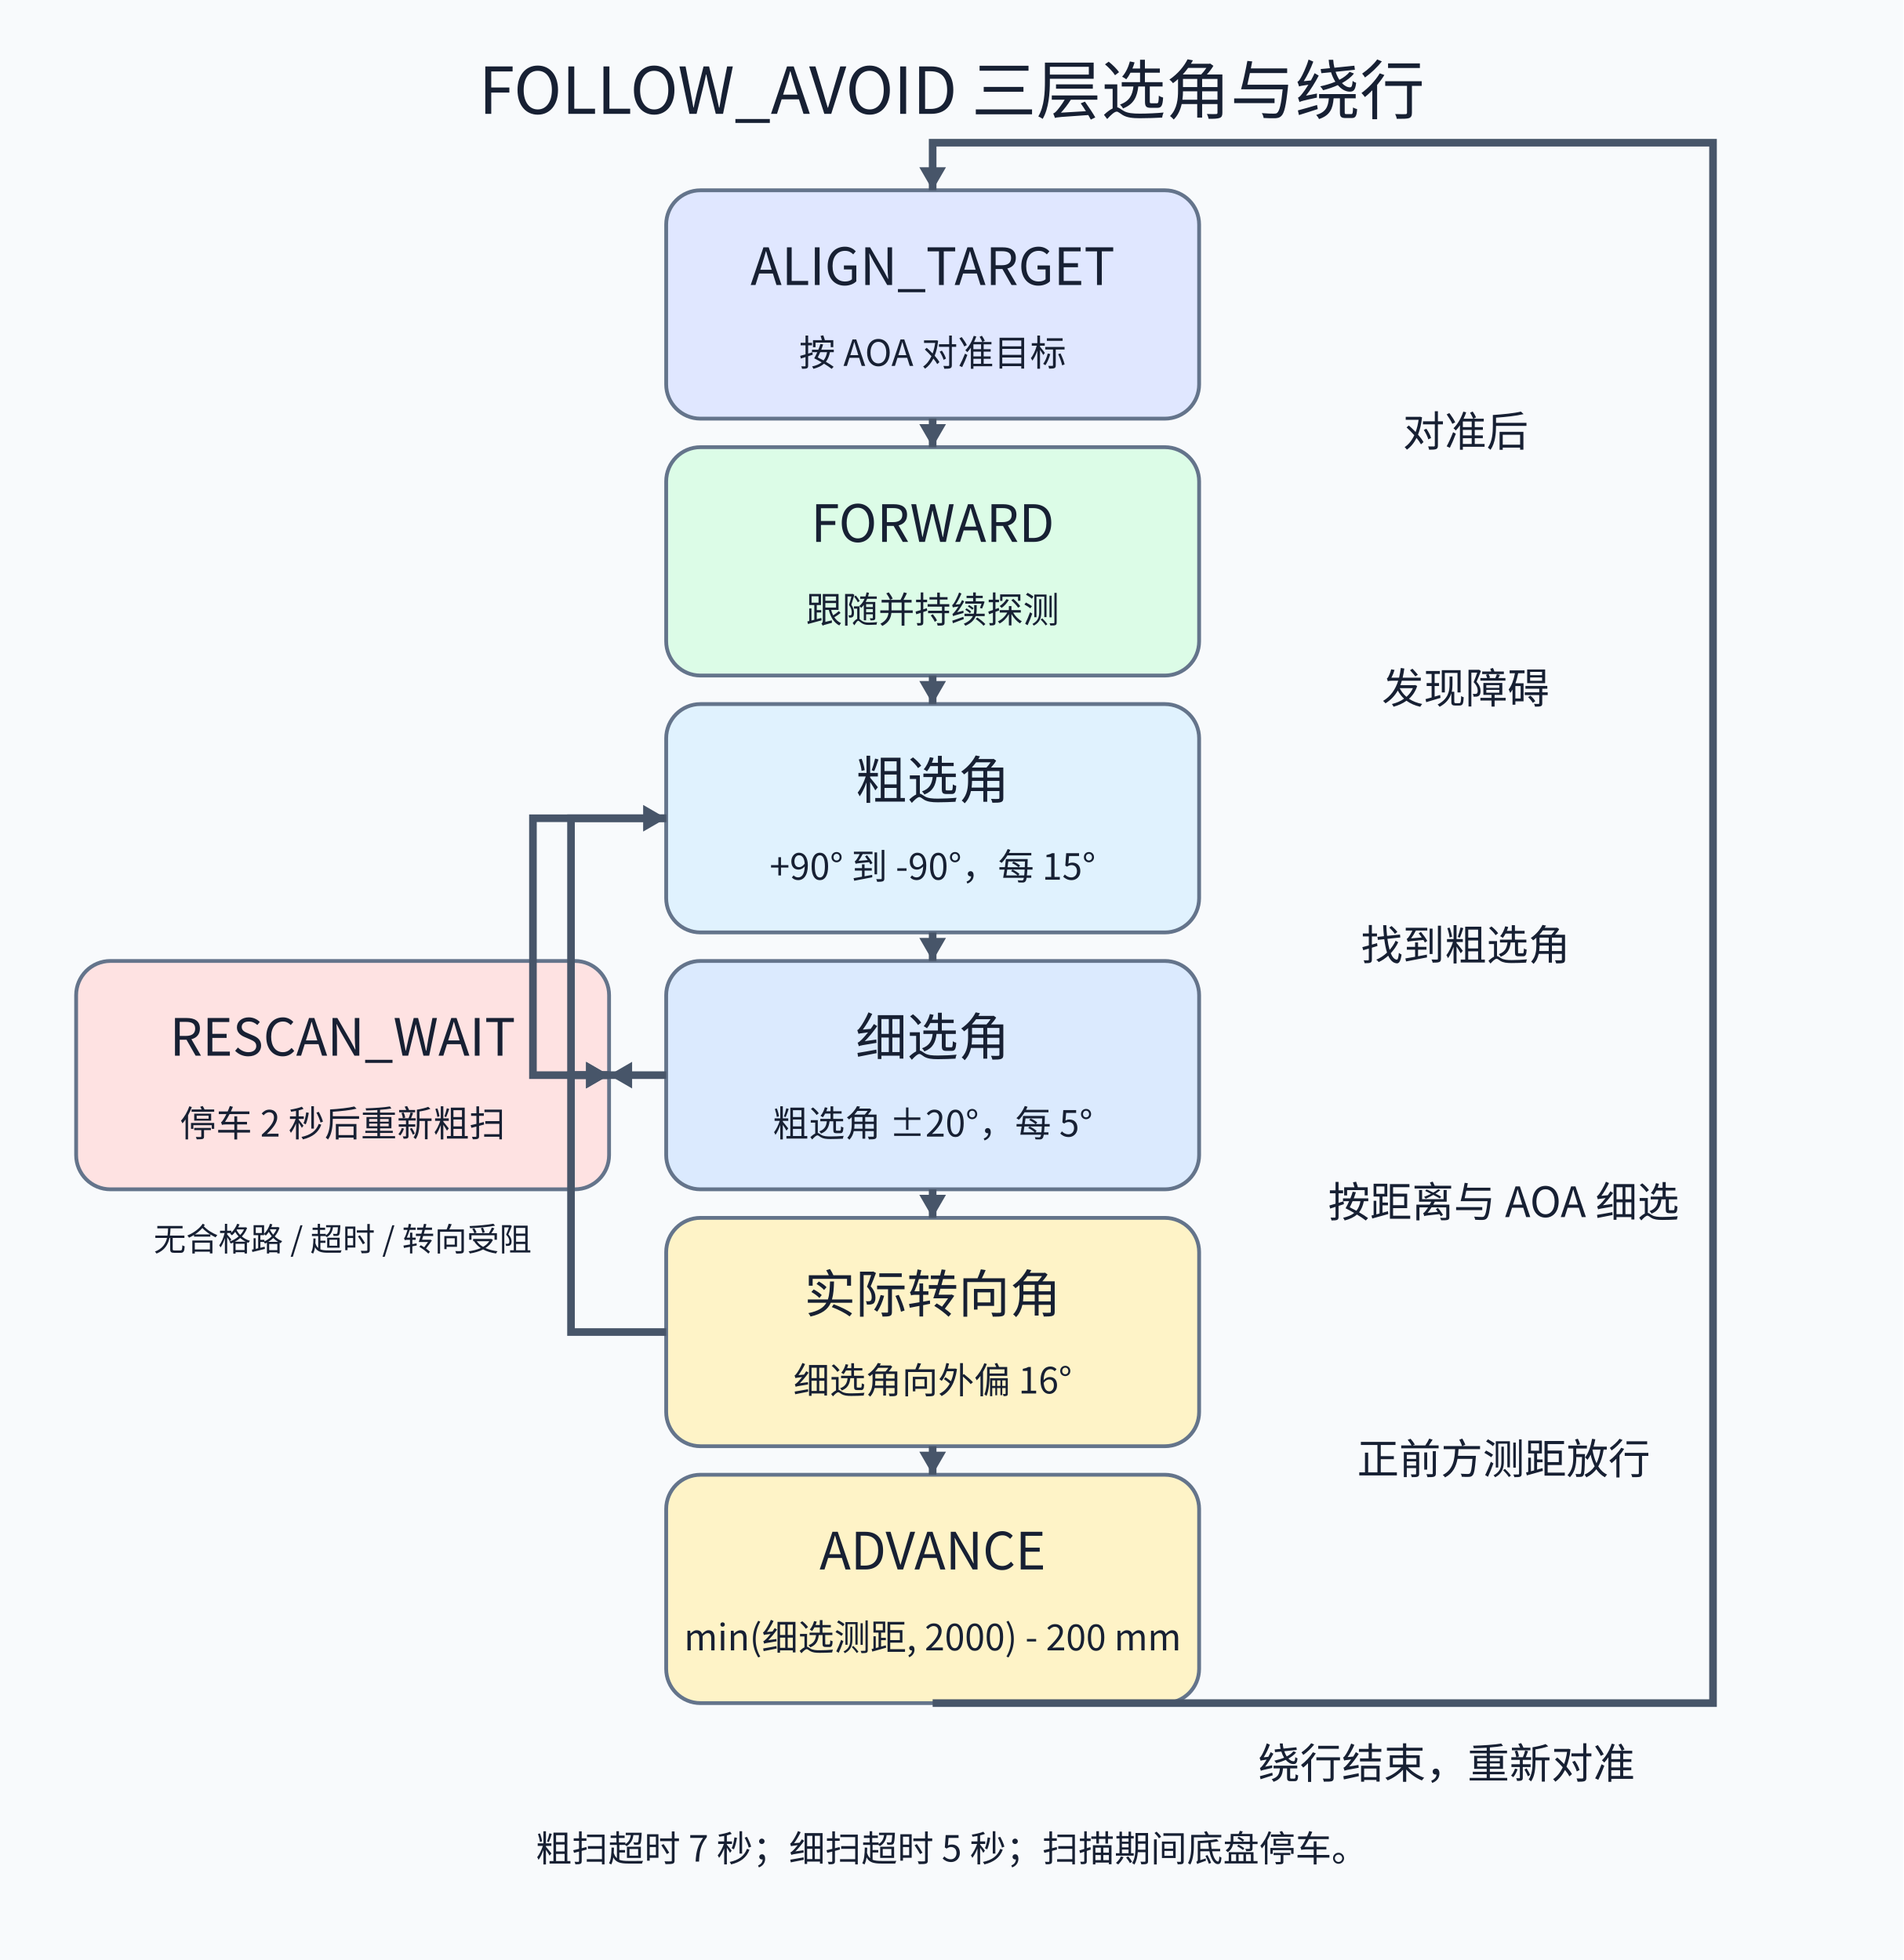
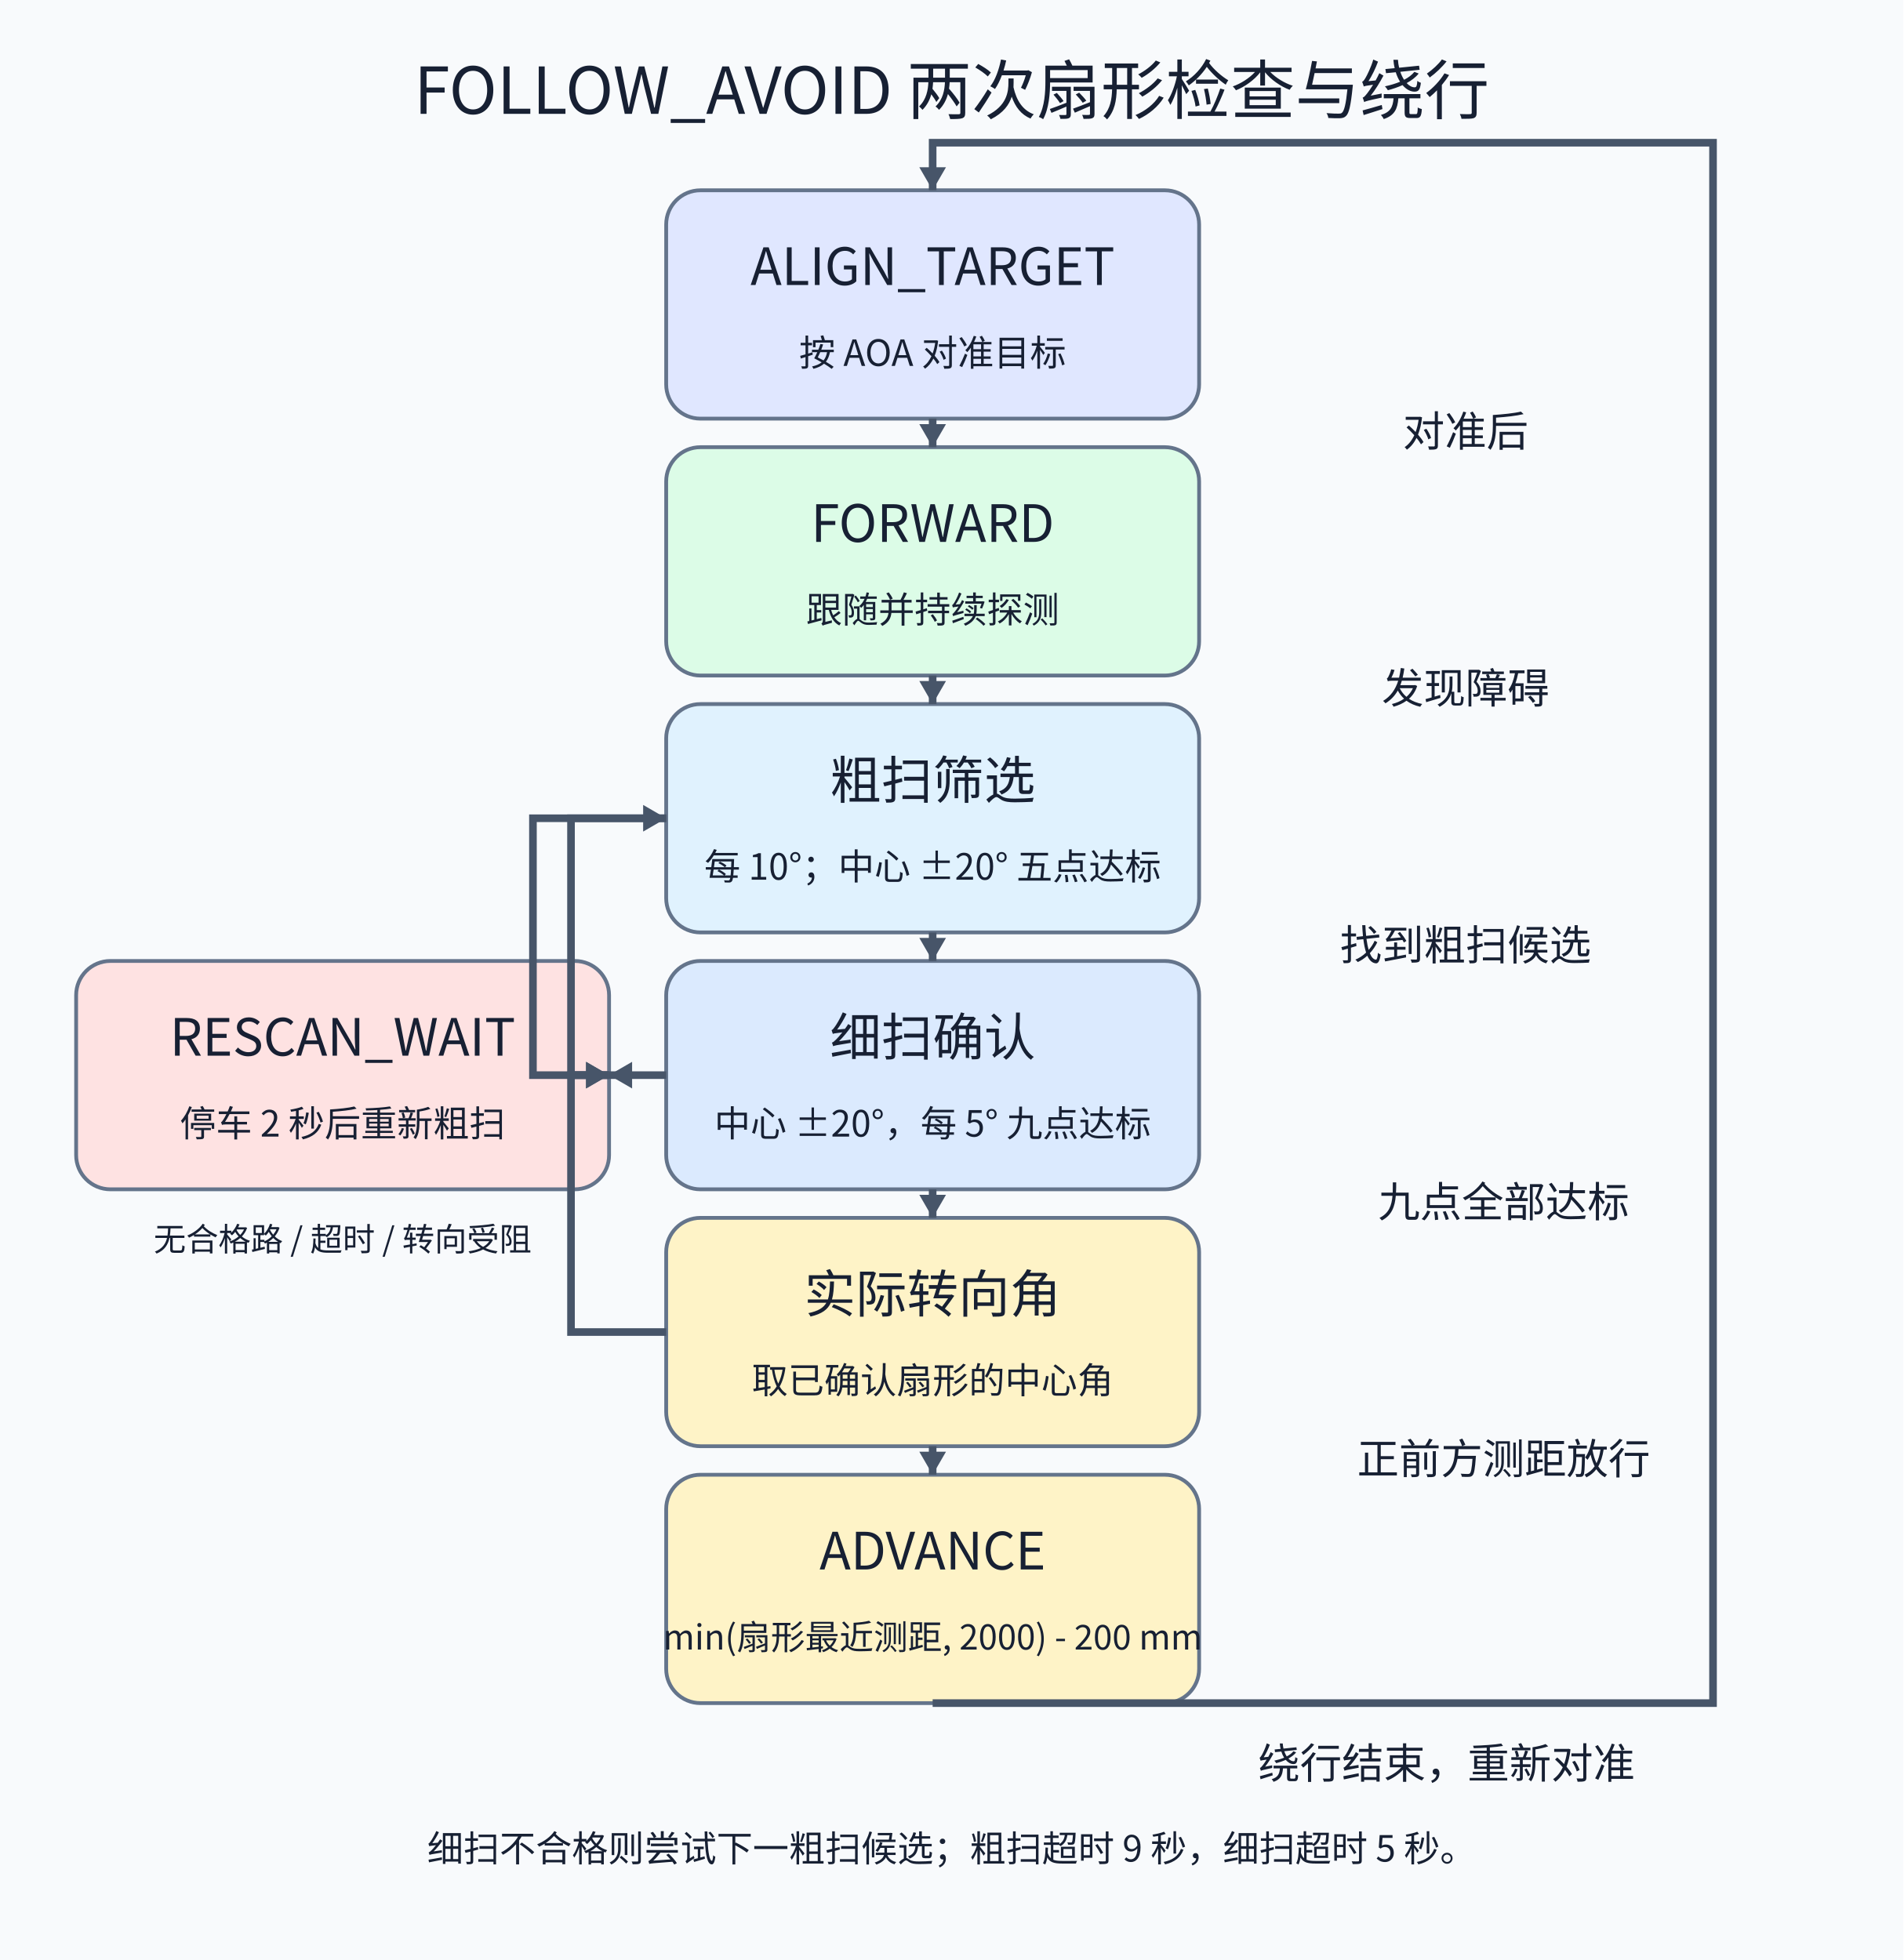
<svg xmlns="http://www.w3.org/2000/svg" width="1000" height="1030">
  <rect width="100%" height="100%" fill="#f8fafc" />
-   <text x="500" y="45" text-anchor="middle" dominant-baseline="central" font-family="Noto Sans CJK SC" font-size="34" fill="#172033">FOLLOW_AVOID 三层选角与绕行</text>
+   <text x="500" y="45" text-anchor="middle" dominant-baseline="central" font-family="Noto Sans CJK SC" font-size="34" fill="#172033">FOLLOW_AVOID 两次扇形检查与绕行</text>
  <rect x="350" y="100" width="280" height="120" rx="18" fill="#e0e7ff" stroke="#64748b" stroke-width="2" />
  <text x="490" y="138" text-anchor="middle" dominant-baseline="central" font-family="Noto Sans CJK SC" font-size="27" fill="#172033">ALIGN_TARGET</text>
  <text x="490" y="184" text-anchor="middle" dominant-baseline="central" font-family="Noto Sans CJK SC" font-size="19" fill="#172033">按 AOA 对准目标</text>
  <rect x="350" y="235" width="280" height="120" rx="18" fill="#dcfce7" stroke="#64748b" stroke-width="2" />
  <text x="490" y="273" text-anchor="middle" dominant-baseline="central" font-family="Noto Sans CJK SC" font-size="27" fill="#172033">FORWARD</text>
  <text x="490" y="319" text-anchor="middle" dominant-baseline="central" font-family="Noto Sans CJK SC" font-size="19" fill="#172033">跟随并持续探测</text>
  <rect x="350" y="370" width="280" height="120" rx="18" fill="#e0f2fe" stroke="#64748b" stroke-width="2" />
-   <text x="490" y="408" text-anchor="middle" dominant-baseline="central" font-family="Noto Sans CJK SC" font-size="27" fill="#172033">粗选角</text>
-   <text x="490" y="454" text-anchor="middle" dominant-baseline="central" font-family="Noto Sans CJK SC" font-size="19" fill="#172033">+90° 到 -90°，每 15°</text>
+   <text x="490" y="408" text-anchor="middle" dominant-baseline="central" font-family="Noto Sans CJK SC" font-size="27" fill="#172033">粗扫筛选</text>
+   <text x="490" y="454" text-anchor="middle" dominant-baseline="central" font-family="Noto Sans CJK SC" font-size="19" fill="#172033">每 10°；中心 ±20° 五点达标</text>
  <rect x="350" y="505" width="280" height="120" rx="18" fill="#dbeafe" stroke="#64748b" stroke-width="2" />
-   <text x="490" y="543" text-anchor="middle" dominant-baseline="central" font-family="Noto Sans CJK SC" font-size="27" fill="#172033">细选角</text>
-   <text x="490" y="589" text-anchor="middle" dominant-baseline="central" font-family="Noto Sans CJK SC" font-size="19" fill="#172033">粗选角 ±20°，每 5°</text>
+   <text x="490" y="543" text-anchor="middle" dominant-baseline="central" font-family="Noto Sans CJK SC" font-size="27" fill="#172033">细扫确认</text>
+   <text x="490" y="589" text-anchor="middle" dominant-baseline="central" font-family="Noto Sans CJK SC" font-size="19" fill="#172033">中心 ±20°，每 5° 九点达标</text>
  <rect x="350" y="640" width="280" height="120" rx="18" fill="#fef3c7" stroke="#64748b" stroke-width="2" />
  <text x="490" y="678" text-anchor="middle" dominant-baseline="central" font-family="Noto Sans CJK SC" font-size="27" fill="#172033">实际转向角</text>
-   <text x="490" y="724" text-anchor="middle" dominant-baseline="central" font-family="Noto Sans CJK SC" font-size="19" fill="#172033">细选角向外偏 16°</text>
+   <text x="490" y="724" text-anchor="middle" dominant-baseline="central" font-family="Noto Sans CJK SC" font-size="19" fill="#172033">取已确认扇形的中心角</text>
  <rect x="350" y="775" width="280" height="120" rx="18" fill="#fef3c7" stroke="#64748b" stroke-width="2" />
  <text x="490" y="813" text-anchor="middle" dominant-baseline="central" font-family="Noto Sans CJK SC" font-size="27" fill="#172033">ADVANCE</text>
-   <text x="490" y="859" text-anchor="middle" dominant-baseline="central" font-family="Noto Sans CJK SC" font-size="19" fill="#172033">min(细选测距, 2000) - 200 mm</text>
+   <text x="490" y="859" text-anchor="middle" dominant-baseline="central" font-family="Noto Sans CJK SC" font-size="18" fill="#172033">min(扇形最近测距, 2000) - 200 mm</text>
  <rect x="40" y="505" width="280" height="120" rx="18" fill="#fee2e2" stroke="#64748b" stroke-width="2" />
  <text x="180" y="543" text-anchor="middle" dominant-baseline="central" font-family="Noto Sans CJK SC" font-size="27" fill="#172033">RESCAN_WAIT</text>
  <text x="180" y="589" text-anchor="middle" dominant-baseline="central" font-family="Noto Sans CJK SC" font-size="19" fill="#172033">停车 2 秒后重新粗扫</text>
  <polyline points="490,220 490,235" fill="none" stroke="#475569" stroke-width="4" />
  <polygon points="490.0,235.0 483.0,222.9 497.0,222.9" fill="#475569" />
  <polyline points="490,355 490,370" fill="none" stroke="#475569" stroke-width="4" />
  <polygon points="490.0,370.0 483.0,357.9 497.0,357.9" fill="#475569" />
  <polyline points="490,490 490,505" fill="none" stroke="#475569" stroke-width="4" />
  <polygon points="490.0,505.0 483.0,492.9 497.0,492.9" fill="#475569" />
  <polyline points="490,625 490,640" fill="none" stroke="#475569" stroke-width="4" />
  <polygon points="490.0,640.0 483.0,627.9 497.0,627.9" fill="#475569" />
  <polyline points="490,760 490,775" fill="none" stroke="#475569" stroke-width="4" />
  <polygon points="490.0,775.0 483.0,762.9 497.0,762.9" fill="#475569" />
  <polyline points="490,895 900,895 900,75 490,75 490,100" fill="none" stroke="#475569" stroke-width="4" />
  <polygon points="490.0,100.0 483.0,87.9 497.0,87.9" fill="#475569" />
  <polyline points="350,430 300,430 300,565 320,565" fill="none" stroke="#475569" stroke-width="4" />
  <polygon points="320.0,565.0 307.9,572.0 307.9,558.0" fill="#475569" />
  <polyline points="350,565 320,565" fill="none" stroke="#475569" stroke-width="4" />
  <polygon points="320.0,565.0 332.1,558.0 332.1,572.0" fill="#475569" />
  <polyline points="350,700 300,700 300,565 320,565" fill="none" stroke="#475569" stroke-width="4" />
  <polygon points="320.0,565.0 307.9,572.0 307.9,558.0" fill="#475569" />
  <polyline points="320,565 280,565 280,430 350,430" fill="none" stroke="#475569" stroke-width="4" />
  <polygon points="350.0,430.0 337.9,437.0 337.9,423.0" fill="#475569" />
  <text x="770" y="225" text-anchor="middle" dominant-baseline="central" font-family="Noto Sans CJK SC" font-size="22" fill="#172033">对准后</text>
  <text x="770" y="360" text-anchor="middle" dominant-baseline="central" font-family="Noto Sans CJK SC" font-size="22" fill="#172033">发现障碍</text>
-   <text x="770" y="495" text-anchor="middle" dominant-baseline="central" font-family="Noto Sans CJK SC" font-size="22" fill="#172033">找到粗选角</text>
-   <text x="790" y="630" text-anchor="middle" dominant-baseline="central" font-family="Noto Sans CJK SC" font-size="22" fill="#172033">按距离与 AOA 细选</text>
+   <text x="770" y="495" text-anchor="middle" dominant-baseline="central" font-family="Noto Sans CJK SC" font-size="22" fill="#172033">找到粗扫候选</text>
+   <text x="790" y="630" text-anchor="middle" dominant-baseline="central" font-family="Noto Sans CJK SC" font-size="22" fill="#172033">九点全部达标</text>
  <text x="790" y="765" text-anchor="middle" dominant-baseline="central" font-family="Noto Sans CJK SC" font-size="22" fill="#172033">正前方测距放行</text>
  <text x="760" y="925" text-anchor="middle" dominant-baseline="central" font-family="Noto Sans CJK SC" font-size="22" fill="#172033">绕行结束，重新对准</text>
  <text x="180" y="650" text-anchor="middle" dominant-baseline="central" font-family="Noto Sans CJK SC" font-size="17" fill="#172033">无合格路 / 超时 / 转向受阻</text>
-   <text x="500" y="970" text-anchor="middle" dominant-baseline="central" font-family="Noto Sans CJK SC" font-size="19" fill="#172033">粗扫超时 7 秒；细扫超时 5 秒；扫描期间底盘停车。</text>
+   <text x="500" y="970" text-anchor="middle" dominant-baseline="central" font-family="Noto Sans CJK SC" font-size="19" fill="#172033">细扫不合格则尝试下一粗扫候选；粗扫超时 9 秒，细扫超时 5 秒。</text>
</svg>
